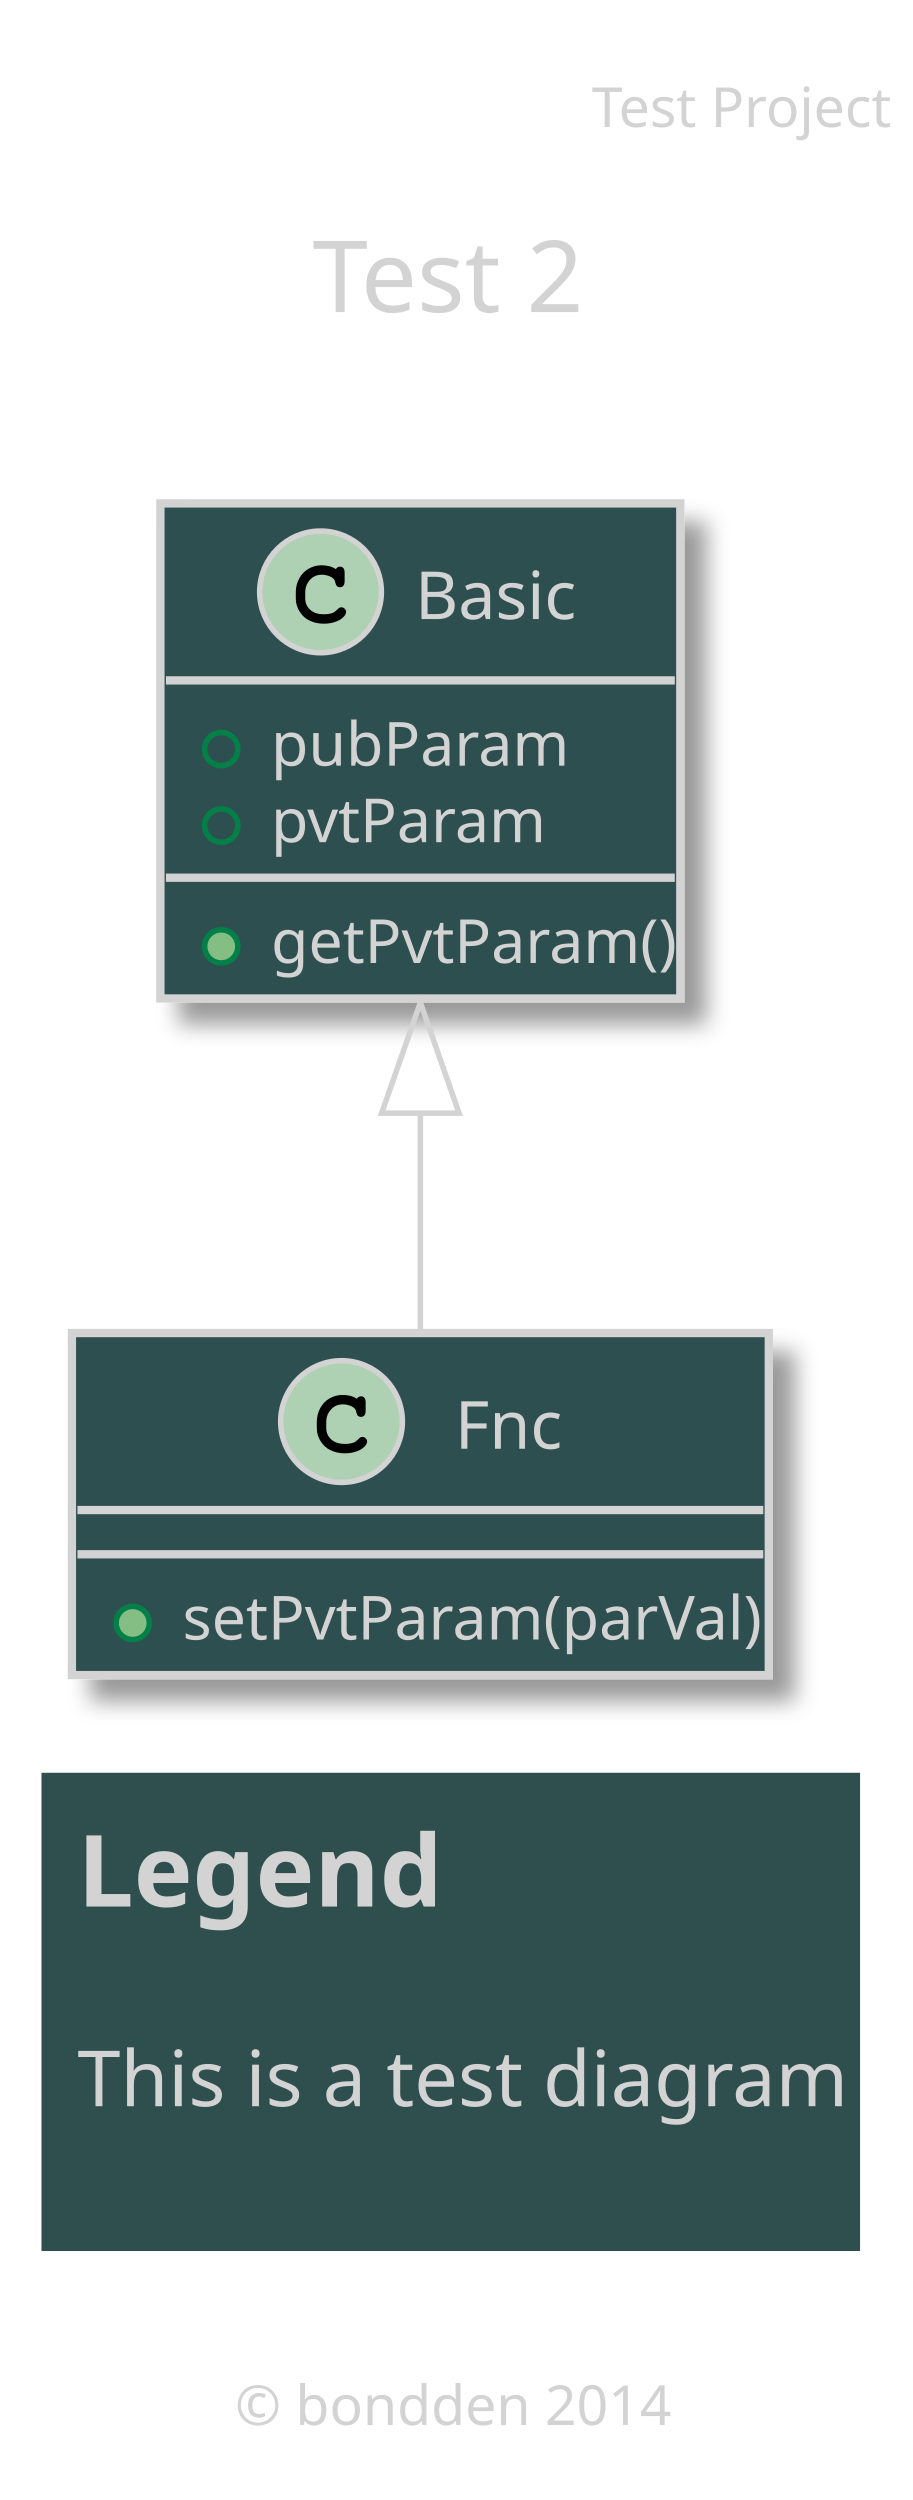
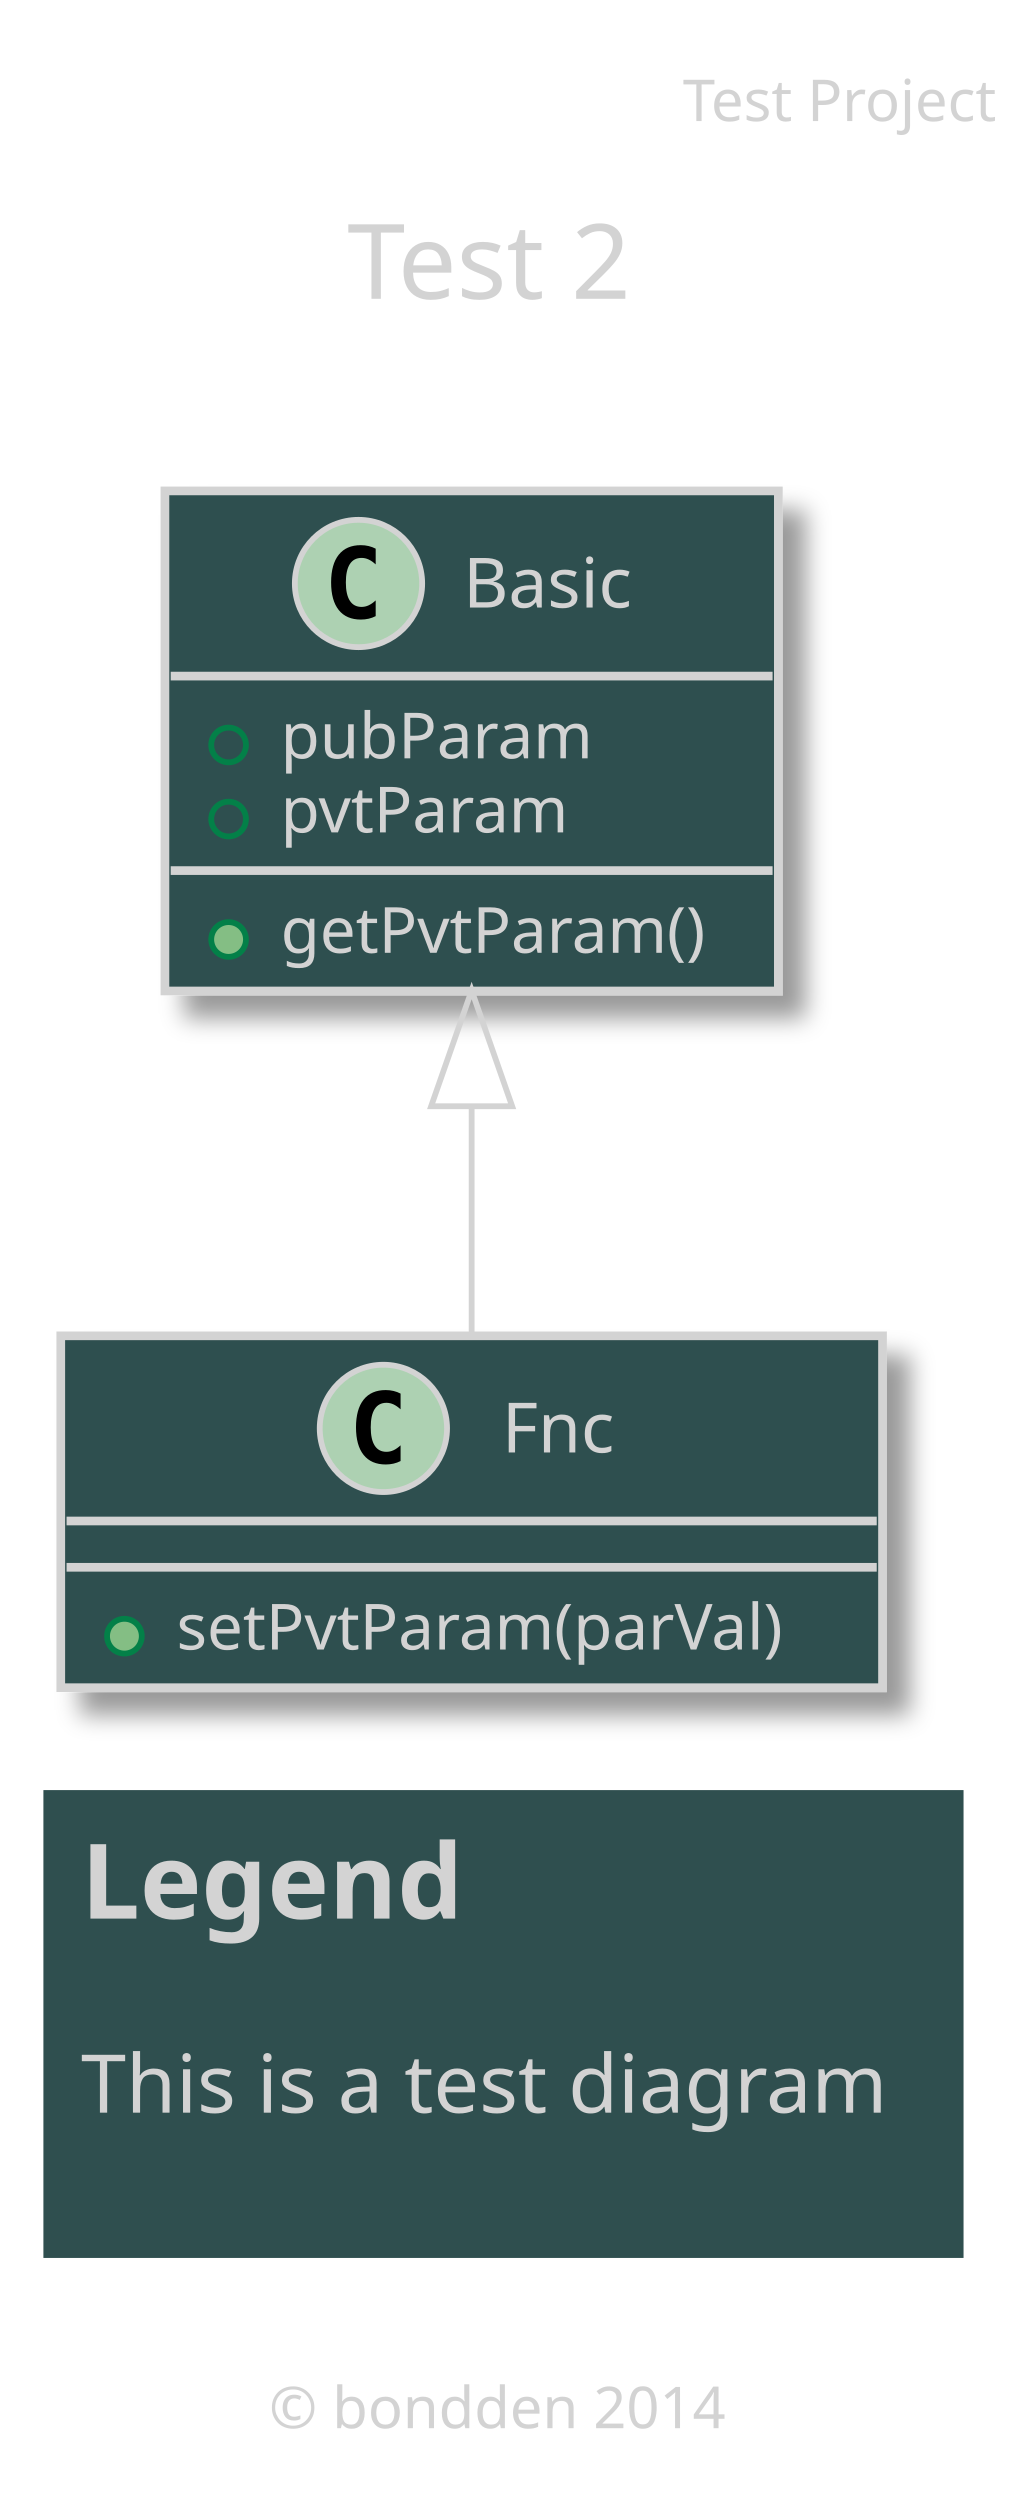
- <svg xmlns="http://www.w3.org/2000/svg" height="452px" style="width:165px;height:452px;background:#2F4F4F;" version="1.1" viewBox="0 0 165 452" width="165px">
+ <svg xmlns="http://www.w3.org/2000/svg" height="432px" style="width:176px;height:432px;background:#2F4F4F;" version="1.1" viewBox="0 0 176 432" width="176px">
  <defs>
    <filter height="300%" id="f1" width="300%" x="-1" y="-1">
      <feGaussianBlur result="blurOut" stdDeviation="2.0" />
      <feColorMatrix in="blurOut" result="blurOut2" type="matrix" values="0 0 0 0 0 0 0 0 0 0 0 0 0 0 0 0 0 0 .4 0" />
      <feOffset dx="4.0" dy="4.0" in="blurOut2" result="blurOut3" />
      <feBlend in="SourceGraphic" in2="blurOut3" mode="normal" />
    </filter>
  </defs>
  <g>
-     <text fill="#D3D3D3" font-family="sans-serif" font-size="10" lengthAdjust="spacingAndGlyphs" textLength="0" x="164" y="10.381" />
-     <text fill="#D3D3D3" font-family="sans-serif" font-size="10" lengthAdjust="spacingAndGlyphs" textLength="57" x="107" y="22.959">Test Project</text>
-     <text fill="#D3D3D3" font-family="sans-serif" font-size="10" lengthAdjust="spacingAndGlyphs" textLength="0" x="164" y="35.537" />
-     <text fill="#D3D3D3" font-family="sans-serif" font-size="18" lengthAdjust="spacingAndGlyphs" textLength="51" x="56.5" y="56.42">Test 2</text>
-     <text fill="#D3D3D3" font-family="sans-serif" font-size="18" lengthAdjust="spacingAndGlyphs" textLength="0" x="84.5" y="79.061" />
-     <rect fill="#2F4F4F" filter="url(#f1)" height="89.508" style="stroke: #D3D3D3; stroke-width: 1.5;" width="94" x="29" y="91.016" />
-     <ellipse cx="57.95" cy="107.016" fill="#ADD1B2" rx="11" ry="11" style="stroke: #D3D3D3; stroke-width: 1.0;" />
-     <path d="M60.716,102.891 Q60.872,102.672 61.059,102.562 Q61.247,102.453 61.466,102.453 Q61.841,102.453 62.075,102.711 Q62.309,102.969 62.309,103.578 L62.309,105.031 Q62.309,105.641 62.075,105.906 Q61.841,106.172 61.466,106.172 Q61.122,106.172 60.919,105.969 Q60.716,105.781 60.606,105.266 Q60.559,104.906 60.372,104.719 Q60.044,104.344 59.434,104.125 Q58.825,103.906 58.2,103.906 Q57.434,103.906 56.802,104.234 Q56.169,104.562 55.677,105.312 Q55.184,106.062 55.184,107.094 L55.184,108.188 Q55.184,109.422 56.075,110.242 Q56.966,111.062 58.559,111.062 Q59.497,111.062 60.153,110.812 Q60.544,110.656 60.966,110.219 Q61.231,109.953 61.38,109.875 Q61.528,109.797 61.731,109.797 Q62.059,109.797 62.317,110.055 Q62.575,110.312 62.575,110.656 Q62.575,111 62.231,111.406 Q61.731,111.984 60.934,112.312 Q59.856,112.766 58.559,112.766 Q57.044,112.766 55.841,112.141 Q54.856,111.641 54.169,110.57 Q53.481,109.5 53.481,108.219 L53.481,107.062 Q53.481,105.734 54.098,104.586 Q54.716,103.438 55.809,102.82 Q56.903,102.203 58.138,102.203 Q58.872,102.203 59.52,102.367 Q60.169,102.531 60.716,102.891 Z " />
-     <text fill="#D3D3D3" font-family="sans-serif" font-size="12" lengthAdjust="spacingAndGlyphs" textLength="31" x="75.05" y="111.926">Basic</text>
-     <line style="stroke: #D3D3D3; stroke-width: 1.5;" x1="30" x2="122" y1="123.016" y2="123.016" />
-     <ellipse cx="40" cy="135.434" fill="none" rx="3" ry="3" style="stroke: #038048; stroke-width: 1.0;" />
-     <text fill="#D3D3D3" font-family="sans-serif" font-size="11" lengthAdjust="spacingAndGlyphs" textLength="48" x="49" y="138.435">pubParam</text>
-     <ellipse cx="40" cy="149.269" fill="none" rx="3" ry="3" style="stroke: #038048; stroke-width: 1.0;" />
-     <text fill="#D3D3D3" font-family="sans-serif" font-size="11" lengthAdjust="spacingAndGlyphs" textLength="45" x="49" y="152.27">pvtParam</text>
-     <line style="stroke: #D3D3D3; stroke-width: 1.5;" x1="30" x2="122" y1="158.688" y2="158.688" />
-     <ellipse cx="40" cy="171.106" fill="#84BE84" rx="3" ry="3" style="stroke: #038048; stroke-width: 1.0;" />
-     <text fill="#D3D3D3" font-family="sans-serif" font-size="11" lengthAdjust="spacingAndGlyphs" textLength="68" x="49" y="174.106">getPvtParam()</text>
-     <rect fill="#2F4F4F" filter="url(#f1)" height="61.836" style="stroke: #D3D3D3; stroke-width: 1.5;" width="126" x="13" y="241.016" />
-     <ellipse cx="61.75" cy="257.016" fill="#ADD1B2" rx="11" ry="11" style="stroke: #D3D3D3; stroke-width: 1.0;" />
-     <path d="M64.516,252.891 Q64.672,252.672 64.859,252.562 Q65.047,252.453 65.266,252.453 Q65.641,252.453 65.875,252.711 Q66.109,252.969 66.109,253.578 L66.109,255.031 Q66.109,255.641 65.875,255.906 Q65.641,256.172 65.266,256.172 Q64.922,256.172 64.719,255.969 Q64.516,255.781 64.406,255.266 Q64.359,254.906 64.172,254.719 Q63.844,254.344 63.234,254.125 Q62.625,253.906 62,253.906 Q61.234,253.906 60.602,254.234 Q59.969,254.562 59.477,255.312 Q58.984,256.062 58.984,257.094 L58.984,258.188 Q58.984,259.422 59.875,260.242 Q60.766,261.062 62.359,261.062 Q63.297,261.062 63.953,260.812 Q64.344,260.656 64.766,260.219 Q65.031,259.953 65.18,259.875 Q65.328,259.797 65.531,259.797 Q65.859,259.797 66.117,260.055 Q66.375,260.312 66.375,260.656 Q66.375,261 66.031,261.406 Q65.531,261.984 64.734,262.312 Q63.656,262.766 62.359,262.766 Q60.844,262.766 59.641,262.141 Q58.656,261.641 57.969,260.57 Q57.281,259.5 57.281,258.219 L57.281,257.062 Q57.281,255.734 57.898,254.586 Q58.516,253.438 59.609,252.82 Q60.703,252.203 61.938,252.203 Q62.672,252.203 63.32,252.367 Q63.969,252.531 64.516,252.891 Z " />
-     <text fill="#D3D3D3" font-family="sans-serif" font-size="12" lengthAdjust="spacingAndGlyphs" textLength="20" x="82.25" y="261.926">Fnc</text>
-     <line style="stroke: #D3D3D3; stroke-width: 1.5;" x1="14" x2="138" y1="273.016" y2="273.016" />
-     <line style="stroke: #D3D3D3; stroke-width: 1.5;" x1="14" x2="138" y1="281.016" y2="281.016" />
-     <ellipse cx="24" cy="293.434" fill="#84BE84" rx="3" ry="3" style="stroke: #038048; stroke-width: 1.0;" />
-     <text fill="#D3D3D3" font-family="sans-serif" font-size="11" lengthAdjust="spacingAndGlyphs" textLength="100" x="33" y="296.435">setPvtParam(parVal)</text>
-     <path d="M76,201.626 C76,215.304 76,229.116 76,240.776 " fill="none" style="stroke: #D3D3D3; stroke-width: 1.0;" />
-     <polygon fill="none" points="69,201.264,76,181.264,83,201.264,69,201.264" style="stroke: #D3D3D3; stroke-width: 1.0;" />
-     <polygon fill="#2F4F4F" points="8,321.016,8,406.484,155,406.484,155,321.016,8,321.016" style="stroke: #2F4F4F; stroke-width: 1.0;" />
-     <text fill="#D3D3D3" font-family="sans-serif" font-size="18" font-weight="bold" lengthAdjust="spacingAndGlyphs" textLength="66" x="14" y="344.701">Legend</text>
-     <text fill="#D3D3D3" font-family="sans-serif" font-size="14" lengthAdjust="spacingAndGlyphs" textLength="0" x="18" y="363.19" />
-     <text fill="#D3D3D3" font-family="sans-serif" font-size="14" lengthAdjust="spacingAndGlyphs" textLength="135" x="14" y="380.799">This is a test diagram</text>
-     <text fill="#D3D3D3" font-family="sans-serif" font-size="14" lengthAdjust="spacingAndGlyphs" textLength="0" x="18" y="398.408" />
-     <text fill="#D3D3D3" font-family="sans-serif" font-size="10" lengthAdjust="spacingAndGlyphs" textLength="0" x="83.5" y="425.865" />
-     <text fill="#D3D3D3" font-family="sans-serif" font-size="10" lengthAdjust="spacingAndGlyphs" textLength="79" x="42.5" y="438.443">© bondden 2014</text>
-     <text fill="#D3D3D3" font-family="sans-serif" font-size="10" lengthAdjust="spacingAndGlyphs" textLength="0" x="83.5" y="451.022" />
+     <text fill="#D3D3D3" font-family="sans-serif" font-size="10" lengthAdjust="spacingAndGlyphs" textLength="0" x="175" y="9.282" />
+     <text fill="#D3D3D3" font-family="sans-serif" font-size="10" lengthAdjust="spacingAndGlyphs" textLength="57" x="118" y="20.923">Test Project</text>
+     <text fill="#D3D3D3" font-family="sans-serif" font-size="10" lengthAdjust="spacingAndGlyphs" textLength="0" x="175" y="32.563" />
+     <text fill="#D3D3D3" font-family="sans-serif" font-size="18" lengthAdjust="spacingAndGlyphs" textLength="55" x="60" y="51.63">Test 2</text>
+     <text fill="#D3D3D3" font-family="sans-serif" font-size="18" lengthAdjust="spacingAndGlyphs" textLength="0" x="90.5" y="72.583" />
+     <rect fill="#2F4F4F" filter="url(#f1)" height="86.414" style="stroke: #D3D3D3; stroke-width: 1.5;" width="106" x="28.5" y="84.828" />
+     <ellipse cx="61.95" cy="100.828" fill="#ADD1B2" rx="11" ry="11" style="stroke: #D3D3D3; stroke-width: 1.0;" />
+     <path d="M64.919,106.469 Q64.341,106.766 63.7,106.914 Q63.059,107.062 62.356,107.062 Q59.856,107.062 58.536,105.414 Q57.216,103.766 57.216,100.641 Q57.216,97.516 58.536,95.859 Q59.856,94.203 62.356,94.203 Q63.059,94.203 63.708,94.359 Q64.356,94.516 64.919,94.812 L64.919,97.531 Q64.294,96.953 63.7,96.68 Q63.106,96.406 62.481,96.406 Q61.138,96.406 60.45,97.477 Q59.763,98.547 59.763,100.641 Q59.763,102.734 60.45,103.805 Q61.138,104.875 62.481,104.875 Q63.106,104.875 63.7,104.602 Q64.294,104.328 64.919,103.75 L64.919,106.469 Z " />
+     <text fill="#D3D3D3" font-family="sans-serif" font-size="12" lengthAdjust="spacingAndGlyphs" textLength="33" x="80.05" y="104.982">Basic</text>
+     <line style="stroke: #D3D3D3; stroke-width: 1.5;" x1="29.5" x2="133.5" y1="116.828" y2="116.828" />
+     <ellipse cx="39.5" cy="128.731" fill="none" rx="3" ry="3" style="stroke: #038048; stroke-width: 1.0;" />
+     <text fill="#D3D3D3" font-family="sans-serif" font-size="11" lengthAdjust="spacingAndGlyphs" textLength="58" x="48.5" y="131.039">pubParam</text>
+     <ellipse cx="39.5" cy="141.535" fill="none" rx="3" ry="3" style="stroke: #038048; stroke-width: 1.0;" />
+     <text fill="#D3D3D3" font-family="sans-serif" font-size="11" lengthAdjust="spacingAndGlyphs" textLength="54" x="48.5" y="143.843">pvtParam</text>
+     <line style="stroke: #D3D3D3; stroke-width: 1.5;" x1="29.5" x2="133.5" y1="150.438" y2="150.438" />
+     <ellipse cx="39.5" cy="162.34" fill="#84BE84" rx="3" ry="3" style="stroke: #038048; stroke-width: 1.0;" />
+     <text fill="#D3D3D3" font-family="sans-serif" font-size="11" lengthAdjust="spacingAndGlyphs" textLength="80" x="48.5" y="164.648">getPvtParam()</text>
+     <rect fill="#2F4F4F" filter="url(#f1)" height="60.805" style="stroke: #D3D3D3; stroke-width: 1.5;" width="142" x="10.5" y="230.828" />
+     <ellipse cx="66.25" cy="246.828" fill="#ADD1B2" rx="11" ry="11" style="stroke: #D3D3D3; stroke-width: 1.0;" />
+     <path d="M69.219,252.469 Q68.641,252.766 68,252.914 Q67.359,253.062 66.656,253.062 Q64.156,253.062 62.836,251.414 Q61.516,249.766 61.516,246.641 Q61.516,243.516 62.836,241.859 Q64.156,240.203 66.656,240.203 Q67.359,240.203 68.008,240.359 Q68.656,240.516 69.219,240.812 L69.219,243.531 Q68.594,242.953 68,242.68 Q67.406,242.406 66.781,242.406 Q65.438,242.406 64.75,243.477 Q64.062,244.547 64.062,246.641 Q64.062,248.734 64.75,249.805 Q65.438,250.875 66.781,250.875 Q67.406,250.875 68,250.602 Q68.594,250.328 69.219,249.75 L69.219,252.469 Z " />
+     <text fill="#D3D3D3" font-family="sans-serif" font-size="12" lengthAdjust="spacingAndGlyphs" textLength="22" x="86.75" y="250.982">Fnc</text>
+     <line style="stroke: #D3D3D3; stroke-width: 1.5;" x1="11.5" x2="151.5" y1="262.828" y2="262.828" />
+     <line style="stroke: #D3D3D3; stroke-width: 1.5;" x1="11.5" x2="151.5" y1="270.828" y2="270.828" />
+     <ellipse cx="21.5" cy="282.731" fill="#84BE84" rx="3" ry="3" style="stroke: #038048; stroke-width: 1.0;" />
+     <text fill="#D3D3D3" font-family="sans-serif" font-size="11" lengthAdjust="spacingAndGlyphs" textLength="116" x="30.5" y="285.039">setPvtParam(parVal)</text>
+     <path d="M81.5,191.432 C81.5,205.083 81.5,218.916 81.5,230.568 " fill="none" style="stroke: #D3D3D3; stroke-width: 1.0;" />
+     <polygon fill="none" points="74.5,191.159,81.5,171.159,88.5,191.159,74.5,191.159" style="stroke: #D3D3D3; stroke-width: 1.0;" />
+     <polygon fill="#2F4F4F" points="8,309.828,8,389.672,166,389.672,166,309.828,8,309.828" style="stroke: #2F4F4F; stroke-width: 1.0;" />
+     <text fill="#D3D3D3" font-family="sans-serif" font-size="18" font-weight="bold" lengthAdjust="spacingAndGlyphs" textLength="74" x="14" y="331.536">Legend</text>
+     <text fill="#D3D3D3" font-family="sans-serif" font-size="14" lengthAdjust="spacingAndGlyphs" textLength="0" x="18" y="348.776" />
+     <text fill="#D3D3D3" font-family="sans-serif" font-size="14" lengthAdjust="spacingAndGlyphs" textLength="146" x="14" y="365.073">This is a test diagram</text>
+     <text fill="#D3D3D3" font-family="sans-serif" font-size="14" lengthAdjust="spacingAndGlyphs" textLength="0" x="18" y="381.37" />
+     <text fill="#D3D3D3" font-family="sans-serif" font-size="10" lengthAdjust="spacingAndGlyphs" textLength="0" x="89" y="407.954" />
+     <text fill="#D3D3D3" font-family="sans-serif" font-size="10" lengthAdjust="spacingAndGlyphs" textLength="82" x="46.5" y="419.595">© bondden 2014</text>
+     <text fill="#D3D3D3" font-family="sans-serif" font-size="10" lengthAdjust="spacingAndGlyphs" textLength="0" x="89" y="431.235" />
  </g>
</svg>
